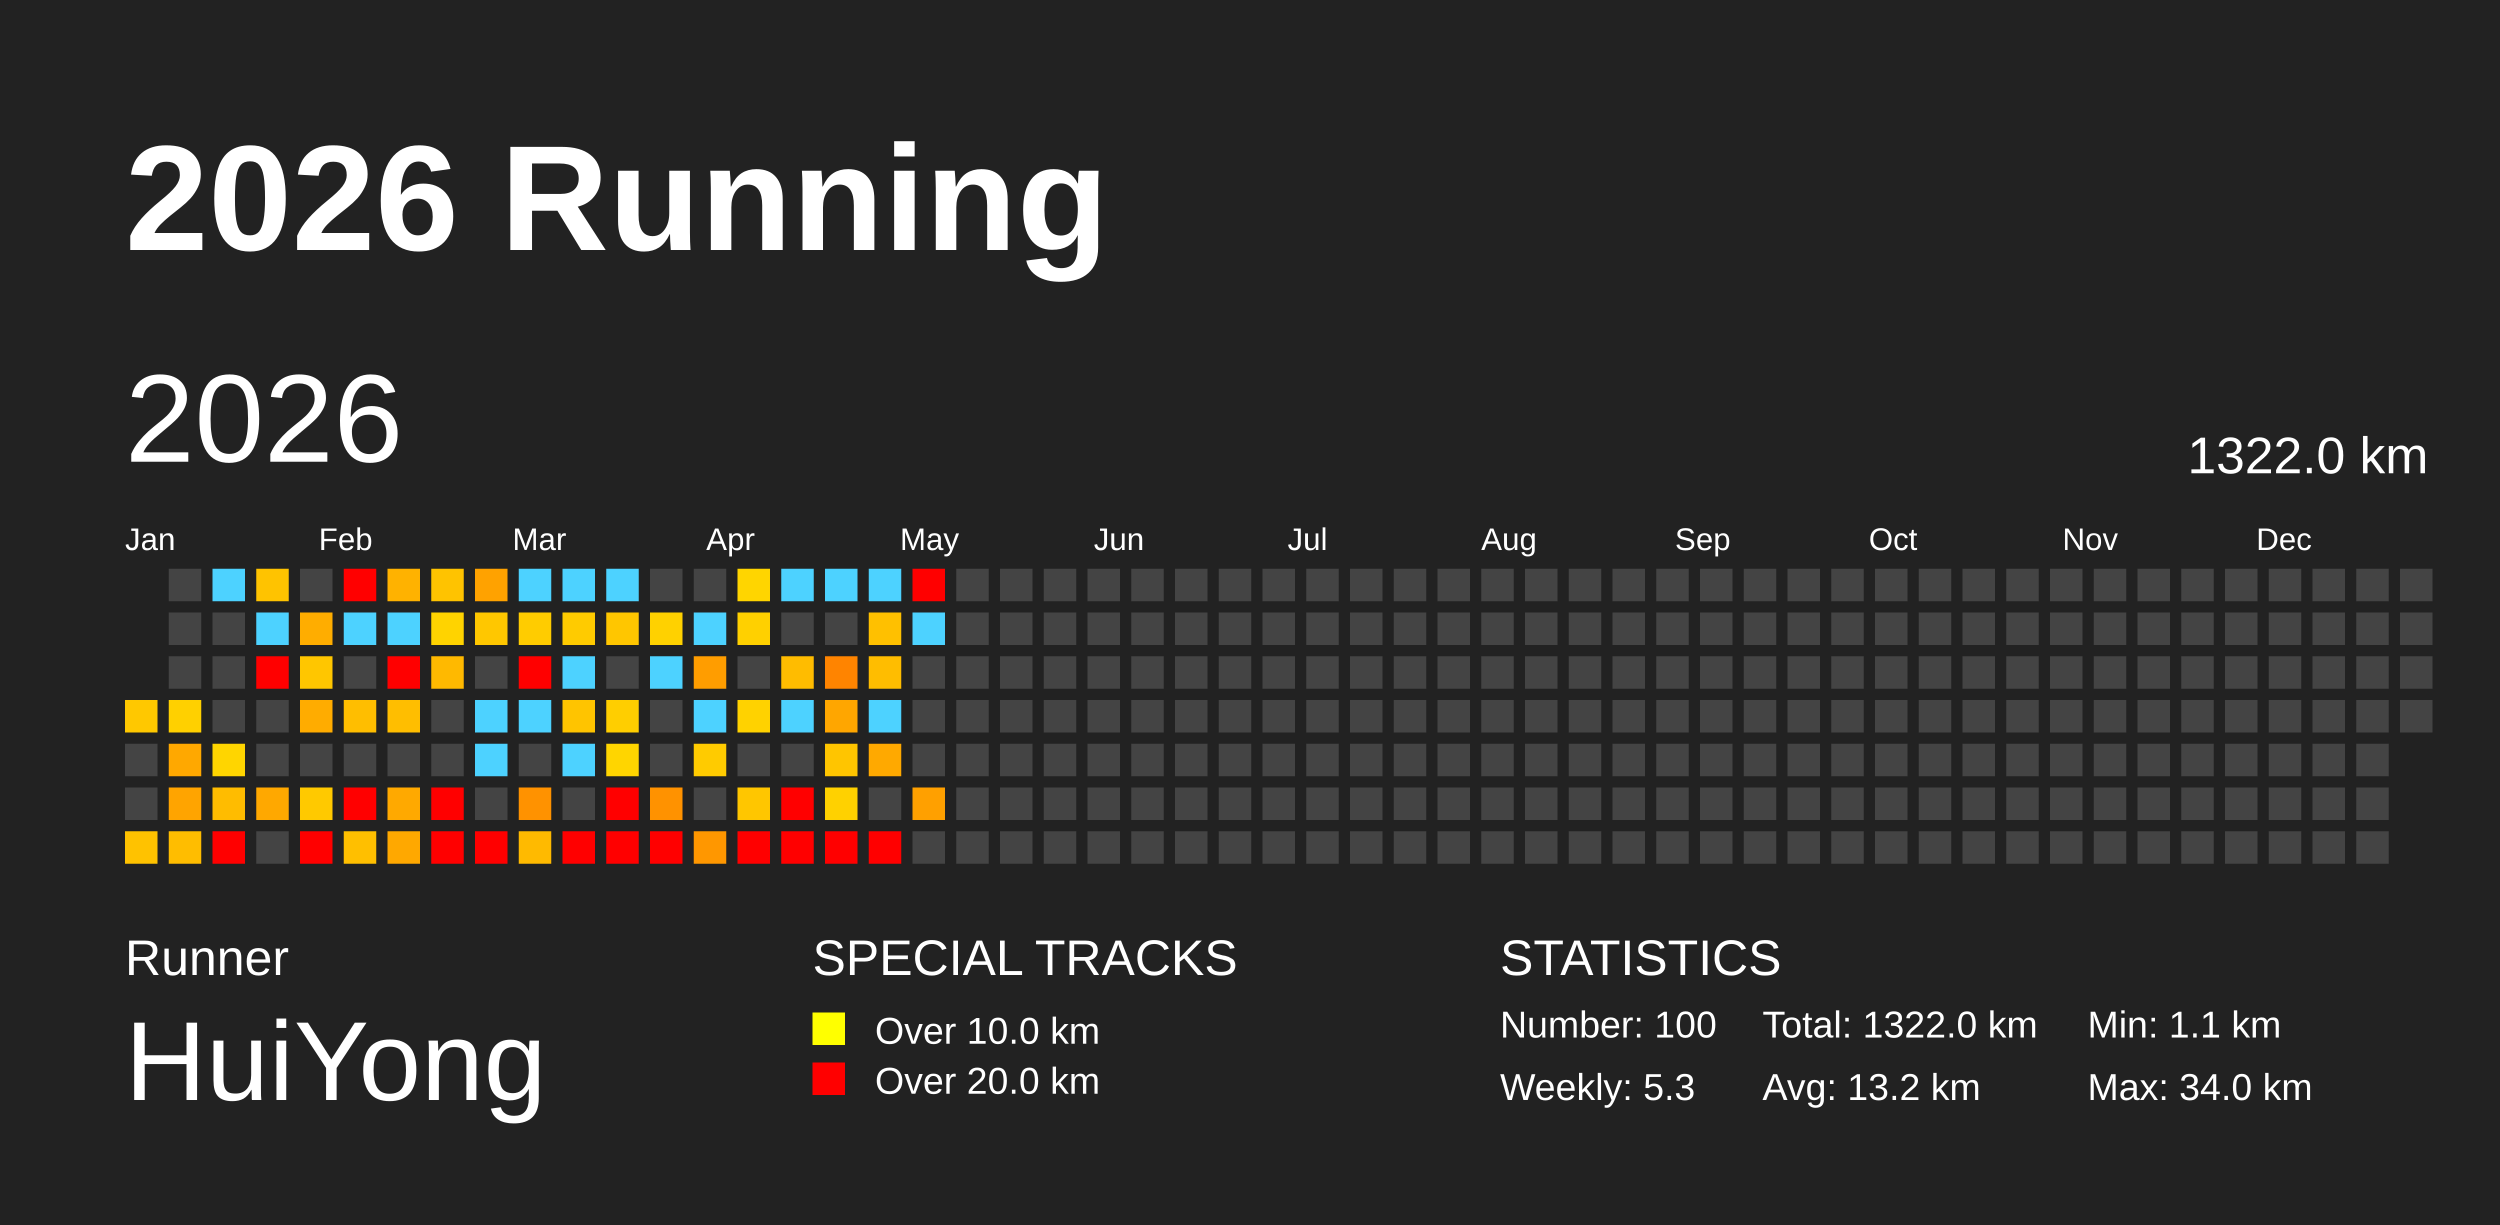
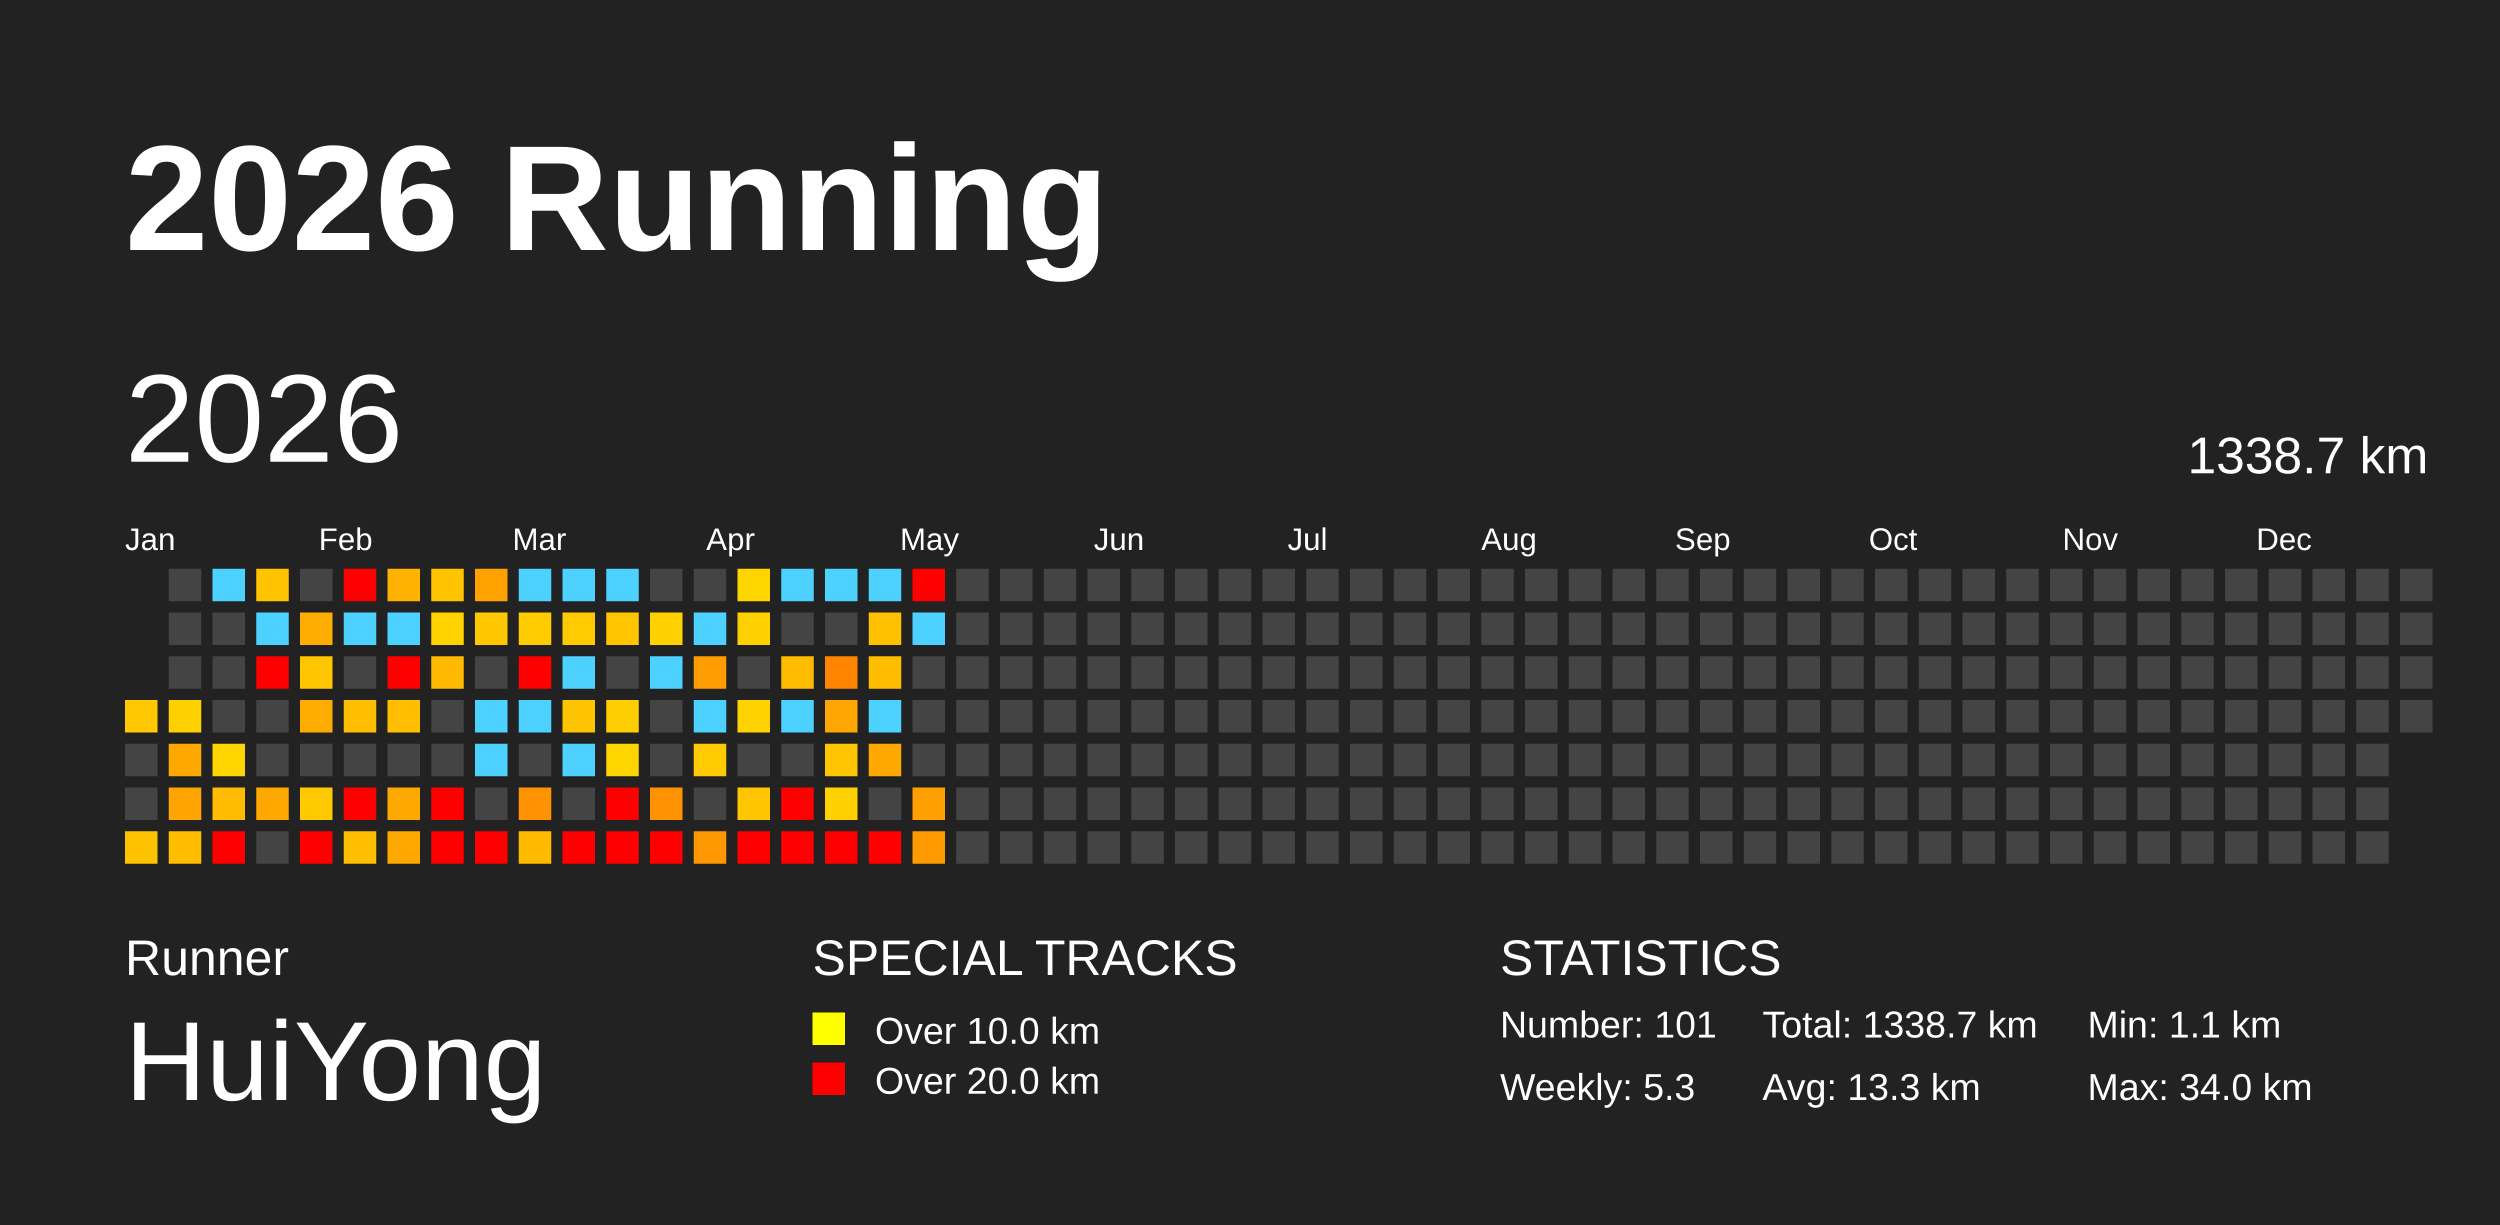
<svg xmlns="http://www.w3.org/2000/svg" baseProfile="full" height="98mm" version="1.1" viewBox="0,0,200,98" width="200mm">
  <defs />
  <rect fill="#222222" height="98" width="200" x="0" y="0" />
  <text fill="#FFFFFF" style="font-size:12px; font-family:Arial; font-weight:bold;" x="10" y="20">2026 Running</text>
  <text fill="#FFFFFF" style="font-size:4px; font-family:Arial" x="10" y="78">Runner</text>
  <text fill="#FFFFFF" style="font-size:9px; font-family:Arial" x="10" y="88">HuiYong</text>
  <text fill="#FFFFFF" style="font-size:4px; font-family:Arial" x="65" y="78">SPECIAL TRACKS</text>
  <rect fill="yellow" height="2.6" width="2.6" x="65" y="81" />
  <text fill="#FFFFFF" style="font-size:3px; font-family:Arial" x="70" y="83.5">Over 10.0 km</text>
  <rect fill="red" height="2.6" width="2.6" x="65" y="85" />
  <text fill="#FFFFFF" style="font-size:3px; font-family:Arial" x="70" y="87.5">Over 20.0 km</text>
  <text fill="#FFFFFF" style="font-size:4px; font-family:Arial" x="120" y="78">STATISTICS</text>
-   <text fill="#FFFFFF" style="font-size:3px; font-family:Arial" x="120" y="83">Number: 100</text>
+   <text fill="#FFFFFF" style="font-size:3px; font-family:Arial" x="120" y="83">Number: 101</text>
  <text fill="#FFFFFF" style="font-size:3px; font-family:Arial" x="120" y="88">Weekly: 5.3</text>
-   <text fill="#FFFFFF" style="font-size:3px; font-family:Arial" x="141" y="83">Total: 1322.0 km</text>
-   <text fill="#FFFFFF" style="font-size:3px; font-family:Arial" x="141" y="88">Avg: 13.2 km</text>
+   <text fill="#FFFFFF" style="font-size:3px; font-family:Arial" x="141" y="83">Total: 1338.7 km</text>
+   <text fill="#FFFFFF" style="font-size:3px; font-family:Arial" x="141" y="88">Avg: 13.3 km</text>
  <text fill="#FFFFFF" style="font-size:3px; font-family:Arial" x="167" y="83">Min: 1.1 km</text>
  <text fill="#FFFFFF" style="font-size:3px; font-family:Arial" x="167" y="88">Max: 34.0 km</text>
  <text dominant-baseline="hanging" fill="#FFFFFF" style="font-size:10.0px; font-family:Arial;" x="10" y="30">2026</text>
-   <text dominant-baseline="hanging" fill="#FFFFFF" style="font-size:4.125px; font-family:Arial;" x="175" y="35">1322.0 km</text>
+   <text dominant-baseline="hanging" fill="#FFFFFF" style="font-size:4.125px; font-family:Arial;" x="175" y="35">1338.7 km</text>
  <text fill="#FFFFFF" style="font-size:2.5px; font-family:Arial" x="10.0" y="44">Jan</text>
  <text fill="#FFFFFF" style="font-size:2.5px; font-family:Arial" x="25.5" y="44">Feb</text>
  <text fill="#FFFFFF" style="font-size:2.5px; font-family:Arial" x="41.0" y="44">Mar</text>
  <text fill="#FFFFFF" style="font-size:2.5px; font-family:Arial" x="56.5" y="44">Apr</text>
  <text fill="#FFFFFF" style="font-size:2.5px; font-family:Arial" x="72.0" y="44">May</text>
  <text fill="#FFFFFF" style="font-size:2.5px; font-family:Arial" x="87.5" y="44">Jun</text>
  <text fill="#FFFFFF" style="font-size:2.5px; font-family:Arial" x="103.0" y="44">Jul</text>
  <text fill="#FFFFFF" style="font-size:2.5px; font-family:Arial" x="118.5" y="44">Aug</text>
  <text fill="#FFFFFF" style="font-size:2.5px; font-family:Arial" x="134.0" y="44">Sep</text>
  <text fill="#FFFFFF" style="font-size:2.5px; font-family:Arial" x="149.5" y="44">Oct</text>
  <text fill="#FFFFFF" style="font-size:2.5px; font-family:Arial" x="165.0" y="44">Nov</text>
  <text fill="#FFFFFF" style="font-size:2.5px; font-family:Arial" x="180.5" y="44">Dec</text>
  <rect fill="#ffc800" height="2.6" width="2.6" x="10.0" y="56.0" />
  <rect fill="#444444" height="2.6" width="2.6" x="10.0" y="59.5" />
  <rect fill="#444444" height="2.6" width="2.6" x="10.0" y="63.0" />
  <rect fill="#ffc200" height="2.6" width="2.6" x="10.0" y="66.5" />
  <rect fill="#444444" height="2.6" width="2.6" x="13.5" y="45.5" />
  <rect fill="#444444" height="2.6" width="2.6" x="13.5" y="49.0" />
  <rect fill="#444444" height="2.6" width="2.6" x="13.5" y="52.5" />
  <rect fill="#ffd000" height="2.6" width="2.6" x="13.5" y="56.0" />
  <rect fill="#ffa800" height="2.6" width="2.6" x="13.5" y="59.5" />
  <rect fill="#ffa400" height="2.6" width="2.6" x="13.5" y="63.0" />
  <rect fill="#ffbd00" height="2.6" width="2.6" x="13.5" y="66.5" />
  <rect fill="#4dd2ff" height="2.6" width="2.6" x="17.0" y="45.5" />
  <rect fill="#444444" height="2.6" width="2.6" x="17.0" y="49.0" />
  <rect fill="#444444" height="2.6" width="2.6" x="17.0" y="52.5" />
  <rect fill="#444444" height="2.6" width="2.6" x="17.0" y="56.0" />
  <rect fill="#ffd500" height="2.6" width="2.6" x="17.0" y="59.5" />
  <rect fill="#ffbc00" height="2.6" width="2.6" x="17.0" y="63.0" />
  <rect fill="red" height="2.6" width="2.6" x="17.0" y="66.5" />
  <rect fill="#ffc300" height="2.6" width="2.6" x="20.5" y="45.5" />
  <rect fill="#4dd2ff" height="2.6" width="2.6" x="20.5" y="49.0" />
  <rect fill="red" height="2.6" width="2.6" x="20.5" y="52.5" />
  <rect fill="#444444" height="2.6" width="2.6" x="20.5" y="56.0" />
  <rect fill="#444444" height="2.6" width="2.6" x="20.5" y="59.5" />
  <rect fill="#ffa800" height="2.6" width="2.6" x="20.5" y="63.0" />
  <rect fill="#444444" height="2.6" width="2.6" x="20.5" y="66.5" />
  <rect fill="#444444" height="2.6" width="2.6" x="24.0" y="45.5" />
  <rect fill="#ffad00" height="2.6" width="2.6" x="24.0" y="49.0" />
  <rect fill="#ffc600" height="2.6" width="2.6" x="24.0" y="52.5" />
  <rect fill="#ffac00" height="2.6" width="2.6" x="24.0" y="56.0" />
  <rect fill="#444444" height="2.6" width="2.6" x="24.0" y="59.5" />
  <rect fill="#ffc900" height="2.6" width="2.6" x="24.0" y="63.0" />
  <rect fill="red" height="2.6" width="2.6" x="24.0" y="66.5" />
  <rect fill="red" height="2.6" width="2.6" x="27.5" y="45.5" />
  <rect fill="#4dd2ff" height="2.6" width="2.6" x="27.5" y="49.0" />
  <rect fill="#444444" height="2.6" width="2.6" x="27.5" y="52.5" />
  <rect fill="#ffbe00" height="2.6" width="2.6" x="27.5" y="56.0" />
  <rect fill="#444444" height="2.6" width="2.6" x="27.5" y="59.5" />
  <rect fill="red" height="2.6" width="2.6" x="27.5" y="63.0" />
  <rect fill="#ffbf00" height="2.6" width="2.6" x="27.5" y="66.5" />
  <rect fill="#ffb200" height="2.6" width="2.6" x="31.0" y="45.5" />
  <rect fill="#4dd2ff" height="2.6" width="2.6" x="31.0" y="49.0" />
  <rect fill="red" height="2.6" width="2.6" x="31.0" y="52.5" />
  <rect fill="#ffbe00" height="2.6" width="2.6" x="31.0" y="56.0" />
  <rect fill="#444444" height="2.6" width="2.6" x="31.0" y="59.5" />
  <rect fill="#ffa900" height="2.6" width="2.6" x="31.0" y="63.0" />
  <rect fill="#ffa800" height="2.6" width="2.6" x="31.0" y="66.5" />
  <rect fill="#ffc300" height="2.6" width="2.6" x="34.5" y="45.5" />
  <rect fill="#ffd300" height="2.6" width="2.6" x="34.5" y="49.0" />
  <rect fill="#ffb900" height="2.6" width="2.6" x="34.5" y="52.5" />
  <rect fill="#444444" height="2.6" width="2.6" x="34.5" y="56.0" />
  <rect fill="#444444" height="2.6" width="2.6" x="34.5" y="59.5" />
  <rect fill="red" height="2.6" width="2.6" x="34.5" y="63.0" />
  <rect fill="red" height="2.6" width="2.6" x="34.5" y="66.5" />
  <rect fill="#ffa200" height="2.6" width="2.6" x="38.0" y="45.5" />
  <rect fill="#ffc700" height="2.6" width="2.6" x="38.0" y="49.0" />
  <rect fill="#444444" height="2.6" width="2.6" x="38.0" y="52.5" />
  <rect fill="#4dd2ff" height="2.6" width="2.6" x="38.0" y="56.0" />
  <rect fill="#4dd2ff" height="2.6" width="2.6" x="38.0" y="59.5" />
  <rect fill="#444444" height="2.6" width="2.6" x="38.0" y="63.0" />
  <rect fill="red" height="2.6" width="2.6" x="38.0" y="66.5" />
  <rect fill="#4dd2ff" height="2.6" width="2.6" x="41.5" y="45.5" />
  <rect fill="#ffcc00" height="2.6" width="2.6" x="41.5" y="49.0" />
  <rect fill="red" height="2.6" width="2.6" x="41.5" y="52.5" />
  <rect fill="#4dd2ff" height="2.6" width="2.6" x="41.5" y="56.0" />
  <rect fill="#444444" height="2.6" width="2.6" x="41.5" y="59.5" />
  <rect fill="#ff9200" height="2.6" width="2.6" x="41.5" y="63.0" />
  <rect fill="#ffba00" height="2.6" width="2.6" x="41.5" y="66.5" />
  <rect fill="#4dd2ff" height="2.6" width="2.6" x="45.0" y="45.5" />
  <rect fill="#ffcb00" height="2.6" width="2.6" x="45.0" y="49.0" />
  <rect fill="#4dd2ff" height="2.6" width="2.6" x="45.0" y="52.5" />
  <rect fill="#ffc400" height="2.6" width="2.6" x="45.0" y="56.0" />
  <rect fill="#4dd2ff" height="2.6" width="2.6" x="45.0" y="59.5" />
  <rect fill="#444444" height="2.6" width="2.6" x="45.0" y="63.0" />
  <rect fill="red" height="2.6" width="2.6" x="45.0" y="66.5" />
  <rect fill="#4dd2ff" height="2.6" width="2.6" x="48.5" y="45.5" />
  <rect fill="#ffc600" height="2.6" width="2.6" x="48.5" y="49.0" />
  <rect fill="#444444" height="2.6" width="2.6" x="48.5" y="52.5" />
  <rect fill="#ffce00" height="2.6" width="2.6" x="48.5" y="56.0" />
  <rect fill="#ffd500" height="2.6" width="2.6" x="48.5" y="59.5" />
  <rect fill="red" height="2.6" width="2.6" x="48.5" y="63.0" />
  <rect fill="red" height="2.6" width="2.6" x="48.5" y="66.5" />
  <rect fill="#444444" height="2.6" width="2.6" x="52.0" y="45.5" />
  <rect fill="#ffd100" height="2.6" width="2.6" x="52.0" y="49.0" />
  <rect fill="#4dd2ff" height="2.6" width="2.6" x="52.0" y="52.5" />
  <rect fill="#444444" height="2.6" width="2.6" x="52.0" y="56.0" />
  <rect fill="#444444" height="2.6" width="2.6" x="52.0" y="59.5" />
  <rect fill="#ff9200" height="2.6" width="2.6" x="52.0" y="63.0" />
  <rect fill="red" height="2.6" width="2.6" x="52.0" y="66.5" />
  <rect fill="#444444" height="2.6" width="2.6" x="55.5" y="45.5" />
  <rect fill="#4dd2ff" height="2.6" width="2.6" x="55.5" y="49.0" />
  <rect fill="#ff9d00" height="2.6" width="2.6" x="55.5" y="52.5" />
  <rect fill="#4dd2ff" height="2.6" width="2.6" x="55.5" y="56.0" />
  <rect fill="#ffcb00" height="2.6" width="2.6" x="55.5" y="59.5" />
  <rect fill="#444444" height="2.6" width="2.6" x="55.5" y="63.0" />
  <rect fill="#ff9700" height="2.6" width="2.6" x="55.5" y="66.5" />
  <rect fill="#ffd500" height="2.6" width="2.6" x="59.0" y="45.5" />
  <rect fill="#ffd000" height="2.6" width="2.6" x="59.0" y="49.0" />
  <rect fill="#444444" height="2.6" width="2.6" x="59.0" y="52.5" />
  <rect fill="#ffd200" height="2.6" width="2.6" x="59.0" y="56.0" />
  <rect fill="#444444" height="2.6" width="2.6" x="59.0" y="59.5" />
  <rect fill="#ffc600" height="2.6" width="2.6" x="59.0" y="63.0" />
  <rect fill="red" height="2.6" width="2.6" x="59.0" y="66.5" />
  <rect fill="#4dd2ff" height="2.6" width="2.6" x="62.5" y="45.5" />
  <rect fill="#444444" height="2.6" width="2.6" x="62.5" y="49.0" />
  <rect fill="#ffbc00" height="2.6" width="2.6" x="62.5" y="52.5" />
  <rect fill="#4dd2ff" height="2.6" width="2.6" x="62.5" y="56.0" />
  <rect fill="#444444" height="2.6" width="2.6" x="62.5" y="59.5" />
  <rect fill="red" height="2.6" width="2.6" x="62.5" y="63.0" />
  <rect fill="red" height="2.6" width="2.6" x="62.5" y="66.5" />
  <rect fill="#4dd2ff" height="2.6" width="2.6" x="66.0" y="45.5" />
  <rect fill="#444444" height="2.6" width="2.6" x="66.0" y="49.0" />
  <rect fill="#ff8400" height="2.6" width="2.6" x="66.0" y="52.5" />
  <rect fill="#ffa600" height="2.6" width="2.6" x="66.0" y="56.0" />
  <rect fill="#ffc500" height="2.6" width="2.6" x="66.0" y="59.5" />
  <rect fill="#ffd100" height="2.6" width="2.6" x="66.0" y="63.0" />
  <rect fill="red" height="2.6" width="2.6" x="66.0" y="66.5" />
  <rect fill="#4dd2ff" height="2.6" width="2.6" x="69.5" y="45.5" />
  <rect fill="#ffc000" height="2.6" width="2.6" x="69.5" y="49.0" />
  <rect fill="#ffbd00" height="2.6" width="2.6" x="69.5" y="52.5" />
  <rect fill="#4dd2ff" height="2.6" width="2.6" x="69.5" y="56.0" />
  <rect fill="#ffa900" height="2.6" width="2.6" x="69.5" y="59.5" />
  <rect fill="#444444" height="2.6" width="2.6" x="69.5" y="63.0" />
  <rect fill="red" height="2.6" width="2.6" x="69.5" y="66.5" />
  <rect fill="red" height="2.6" width="2.6" x="73.0" y="45.5" />
  <rect fill="#4dd2ff" height="2.6" width="2.6" x="73.0" y="49.0" />
  <rect fill="#444444" height="2.6" width="2.6" x="73.0" y="52.5" />
  <rect fill="#444444" height="2.6" width="2.6" x="73.0" y="56.0" />
  <rect fill="#444444" height="2.6" width="2.6" x="73.0" y="59.5" />
  <rect fill="#ffa000" height="2.6" width="2.6" x="73.0" y="63.0" />
-   <rect fill="#444444" height="2.6" width="2.6" x="73.0" y="66.5" />
+   <rect fill="#ff9a00" height="2.6" width="2.6" x="73.0" y="66.5" />
  <rect fill="#444444" height="2.6" width="2.6" x="76.5" y="45.5" />
  <rect fill="#444444" height="2.6" width="2.6" x="76.5" y="49.0" />
  <rect fill="#444444" height="2.6" width="2.6" x="76.5" y="52.5" />
  <rect fill="#444444" height="2.6" width="2.6" x="76.5" y="56.0" />
  <rect fill="#444444" height="2.6" width="2.6" x="76.5" y="59.5" />
  <rect fill="#444444" height="2.6" width="2.6" x="76.5" y="63.0" />
  <rect fill="#444444" height="2.6" width="2.6" x="76.5" y="66.5" />
  <rect fill="#444444" height="2.6" width="2.6" x="80.0" y="45.5" />
  <rect fill="#444444" height="2.6" width="2.6" x="80.0" y="49.0" />
  <rect fill="#444444" height="2.6" width="2.6" x="80.0" y="52.5" />
  <rect fill="#444444" height="2.6" width="2.6" x="80.0" y="56.0" />
  <rect fill="#444444" height="2.6" width="2.6" x="80.0" y="59.5" />
  <rect fill="#444444" height="2.6" width="2.6" x="80.0" y="63.0" />
  <rect fill="#444444" height="2.6" width="2.6" x="80.0" y="66.5" />
  <rect fill="#444444" height="2.6" width="2.6" x="83.5" y="45.5" />
  <rect fill="#444444" height="2.6" width="2.6" x="83.5" y="49.0" />
  <rect fill="#444444" height="2.6" width="2.6" x="83.5" y="52.5" />
  <rect fill="#444444" height="2.6" width="2.6" x="83.5" y="56.0" />
  <rect fill="#444444" height="2.6" width="2.6" x="83.5" y="59.5" />
  <rect fill="#444444" height="2.6" width="2.6" x="83.5" y="63.0" />
  <rect fill="#444444" height="2.6" width="2.6" x="83.5" y="66.5" />
  <rect fill="#444444" height="2.6" width="2.6" x="87.0" y="45.5" />
  <rect fill="#444444" height="2.6" width="2.6" x="87.0" y="49.0" />
  <rect fill="#444444" height="2.6" width="2.6" x="87.0" y="52.5" />
  <rect fill="#444444" height="2.6" width="2.6" x="87.0" y="56.0" />
  <rect fill="#444444" height="2.6" width="2.6" x="87.0" y="59.5" />
  <rect fill="#444444" height="2.6" width="2.6" x="87.0" y="63.0" />
  <rect fill="#444444" height="2.6" width="2.6" x="87.0" y="66.5" />
  <rect fill="#444444" height="2.6" width="2.6" x="90.5" y="45.5" />
  <rect fill="#444444" height="2.6" width="2.6" x="90.5" y="49.0" />
  <rect fill="#444444" height="2.6" width="2.6" x="90.5" y="52.5" />
  <rect fill="#444444" height="2.6" width="2.6" x="90.5" y="56.0" />
  <rect fill="#444444" height="2.6" width="2.6" x="90.5" y="59.5" />
  <rect fill="#444444" height="2.6" width="2.6" x="90.5" y="63.0" />
  <rect fill="#444444" height="2.6" width="2.6" x="90.5" y="66.5" />
  <rect fill="#444444" height="2.6" width="2.6" x="94.0" y="45.5" />
  <rect fill="#444444" height="2.6" width="2.6" x="94.0" y="49.0" />
  <rect fill="#444444" height="2.6" width="2.6" x="94.0" y="52.5" />
  <rect fill="#444444" height="2.6" width="2.6" x="94.0" y="56.0" />
  <rect fill="#444444" height="2.6" width="2.6" x="94.0" y="59.5" />
  <rect fill="#444444" height="2.6" width="2.6" x="94.0" y="63.0" />
  <rect fill="#444444" height="2.6" width="2.6" x="94.0" y="66.5" />
  <rect fill="#444444" height="2.6" width="2.6" x="97.5" y="45.5" />
  <rect fill="#444444" height="2.6" width="2.6" x="97.5" y="49.0" />
  <rect fill="#444444" height="2.6" width="2.6" x="97.5" y="52.5" />
  <rect fill="#444444" height="2.6" width="2.6" x="97.5" y="56.0" />
  <rect fill="#444444" height="2.6" width="2.6" x="97.5" y="59.5" />
  <rect fill="#444444" height="2.6" width="2.6" x="97.5" y="63.0" />
  <rect fill="#444444" height="2.6" width="2.6" x="97.5" y="66.5" />
  <rect fill="#444444" height="2.6" width="2.6" x="101.0" y="45.5" />
  <rect fill="#444444" height="2.6" width="2.6" x="101.0" y="49.0" />
  <rect fill="#444444" height="2.6" width="2.6" x="101.0" y="52.5" />
  <rect fill="#444444" height="2.6" width="2.6" x="101.0" y="56.0" />
  <rect fill="#444444" height="2.6" width="2.6" x="101.0" y="59.5" />
  <rect fill="#444444" height="2.6" width="2.6" x="101.0" y="63.0" />
  <rect fill="#444444" height="2.6" width="2.6" x="101.0" y="66.5" />
  <rect fill="#444444" height="2.6" width="2.6" x="104.5" y="45.5" />
  <rect fill="#444444" height="2.6" width="2.6" x="104.5" y="49.0" />
  <rect fill="#444444" height="2.6" width="2.6" x="104.5" y="52.5" />
  <rect fill="#444444" height="2.6" width="2.6" x="104.5" y="56.0" />
  <rect fill="#444444" height="2.6" width="2.6" x="104.5" y="59.5" />
  <rect fill="#444444" height="2.6" width="2.6" x="104.5" y="63.0" />
  <rect fill="#444444" height="2.6" width="2.6" x="104.5" y="66.5" />
  <rect fill="#444444" height="2.6" width="2.6" x="108.0" y="45.5" />
  <rect fill="#444444" height="2.6" width="2.6" x="108.0" y="49.0" />
  <rect fill="#444444" height="2.6" width="2.6" x="108.0" y="52.5" />
  <rect fill="#444444" height="2.6" width="2.6" x="108.0" y="56.0" />
  <rect fill="#444444" height="2.6" width="2.6" x="108.0" y="59.5" />
  <rect fill="#444444" height="2.6" width="2.6" x="108.0" y="63.0" />
  <rect fill="#444444" height="2.6" width="2.6" x="108.0" y="66.5" />
  <rect fill="#444444" height="2.6" width="2.6" x="111.5" y="45.5" />
  <rect fill="#444444" height="2.6" width="2.6" x="111.5" y="49.0" />
  <rect fill="#444444" height="2.6" width="2.6" x="111.5" y="52.5" />
  <rect fill="#444444" height="2.6" width="2.6" x="111.5" y="56.0" />
  <rect fill="#444444" height="2.6" width="2.6" x="111.5" y="59.5" />
  <rect fill="#444444" height="2.6" width="2.6" x="111.5" y="63.0" />
  <rect fill="#444444" height="2.6" width="2.6" x="111.5" y="66.5" />
  <rect fill="#444444" height="2.6" width="2.6" x="115.0" y="45.5" />
  <rect fill="#444444" height="2.6" width="2.6" x="115.0" y="49.0" />
  <rect fill="#444444" height="2.6" width="2.6" x="115.0" y="52.5" />
  <rect fill="#444444" height="2.6" width="2.6" x="115.0" y="56.0" />
  <rect fill="#444444" height="2.6" width="2.6" x="115.0" y="59.5" />
  <rect fill="#444444" height="2.6" width="2.6" x="115.0" y="63.0" />
  <rect fill="#444444" height="2.6" width="2.6" x="115.0" y="66.5" />
  <rect fill="#444444" height="2.6" width="2.6" x="118.5" y="45.5" />
  <rect fill="#444444" height="2.6" width="2.6" x="118.5" y="49.0" />
  <rect fill="#444444" height="2.6" width="2.6" x="118.5" y="52.5" />
  <rect fill="#444444" height="2.6" width="2.6" x="118.5" y="56.0" />
  <rect fill="#444444" height="2.6" width="2.6" x="118.5" y="59.5" />
  <rect fill="#444444" height="2.6" width="2.6" x="118.5" y="63.0" />
  <rect fill="#444444" height="2.6" width="2.6" x="118.5" y="66.5" />
  <rect fill="#444444" height="2.6" width="2.6" x="122.0" y="45.5" />
  <rect fill="#444444" height="2.6" width="2.6" x="122.0" y="49.0" />
  <rect fill="#444444" height="2.6" width="2.6" x="122.0" y="52.5" />
  <rect fill="#444444" height="2.6" width="2.6" x="122.0" y="56.0" />
  <rect fill="#444444" height="2.6" width="2.6" x="122.0" y="59.5" />
  <rect fill="#444444" height="2.6" width="2.6" x="122.0" y="63.0" />
  <rect fill="#444444" height="2.6" width="2.6" x="122.0" y="66.5" />
  <rect fill="#444444" height="2.6" width="2.6" x="125.5" y="45.5" />
  <rect fill="#444444" height="2.6" width="2.6" x="125.5" y="49.0" />
  <rect fill="#444444" height="2.6" width="2.6" x="125.5" y="52.5" />
  <rect fill="#444444" height="2.6" width="2.6" x="125.5" y="56.0" />
  <rect fill="#444444" height="2.6" width="2.6" x="125.5" y="59.5" />
  <rect fill="#444444" height="2.6" width="2.6" x="125.5" y="63.0" />
  <rect fill="#444444" height="2.6" width="2.6" x="125.5" y="66.5" />
  <rect fill="#444444" height="2.6" width="2.6" x="129.0" y="45.5" />
  <rect fill="#444444" height="2.6" width="2.6" x="129.0" y="49.0" />
  <rect fill="#444444" height="2.6" width="2.6" x="129.0" y="52.5" />
  <rect fill="#444444" height="2.6" width="2.6" x="129.0" y="56.0" />
  <rect fill="#444444" height="2.6" width="2.6" x="129.0" y="59.5" />
  <rect fill="#444444" height="2.6" width="2.6" x="129.0" y="63.0" />
  <rect fill="#444444" height="2.6" width="2.6" x="129.0" y="66.5" />
  <rect fill="#444444" height="2.6" width="2.6" x="132.5" y="45.5" />
  <rect fill="#444444" height="2.6" width="2.6" x="132.5" y="49.0" />
  <rect fill="#444444" height="2.6" width="2.6" x="132.5" y="52.5" />
  <rect fill="#444444" height="2.6" width="2.6" x="132.5" y="56.0" />
  <rect fill="#444444" height="2.6" width="2.6" x="132.5" y="59.5" />
  <rect fill="#444444" height="2.6" width="2.6" x="132.5" y="63.0" />
  <rect fill="#444444" height="2.6" width="2.6" x="132.5" y="66.5" />
  <rect fill="#444444" height="2.6" width="2.6" x="136.0" y="45.5" />
  <rect fill="#444444" height="2.6" width="2.6" x="136.0" y="49.0" />
  <rect fill="#444444" height="2.6" width="2.6" x="136.0" y="52.5" />
  <rect fill="#444444" height="2.6" width="2.6" x="136.0" y="56.0" />
  <rect fill="#444444" height="2.6" width="2.6" x="136.0" y="59.5" />
  <rect fill="#444444" height="2.6" width="2.6" x="136.0" y="63.0" />
  <rect fill="#444444" height="2.6" width="2.6" x="136.0" y="66.5" />
  <rect fill="#444444" height="2.6" width="2.6" x="139.5" y="45.5" />
  <rect fill="#444444" height="2.6" width="2.6" x="139.5" y="49.0" />
  <rect fill="#444444" height="2.6" width="2.6" x="139.5" y="52.5" />
  <rect fill="#444444" height="2.6" width="2.6" x="139.5" y="56.0" />
  <rect fill="#444444" height="2.6" width="2.6" x="139.5" y="59.5" />
  <rect fill="#444444" height="2.6" width="2.6" x="139.5" y="63.0" />
  <rect fill="#444444" height="2.6" width="2.6" x="139.5" y="66.5" />
  <rect fill="#444444" height="2.6" width="2.6" x="143.0" y="45.5" />
  <rect fill="#444444" height="2.6" width="2.6" x="143.0" y="49.0" />
  <rect fill="#444444" height="2.6" width="2.6" x="143.0" y="52.5" />
  <rect fill="#444444" height="2.6" width="2.6" x="143.0" y="56.0" />
  <rect fill="#444444" height="2.6" width="2.6" x="143.0" y="59.5" />
  <rect fill="#444444" height="2.6" width="2.6" x="143.0" y="63.0" />
  <rect fill="#444444" height="2.6" width="2.6" x="143.0" y="66.5" />
  <rect fill="#444444" height="2.6" width="2.6" x="146.5" y="45.5" />
  <rect fill="#444444" height="2.6" width="2.6" x="146.5" y="49.0" />
  <rect fill="#444444" height="2.6" width="2.6" x="146.5" y="52.5" />
  <rect fill="#444444" height="2.6" width="2.6" x="146.5" y="56.0" />
  <rect fill="#444444" height="2.6" width="2.6" x="146.5" y="59.5" />
  <rect fill="#444444" height="2.6" width="2.6" x="146.5" y="63.0" />
  <rect fill="#444444" height="2.6" width="2.6" x="146.5" y="66.5" />
  <rect fill="#444444" height="2.6" width="2.6" x="150.0" y="45.5" />
  <rect fill="#444444" height="2.6" width="2.6" x="150.0" y="49.0" />
  <rect fill="#444444" height="2.6" width="2.6" x="150.0" y="52.5" />
  <rect fill="#444444" height="2.6" width="2.6" x="150.0" y="56.0" />
  <rect fill="#444444" height="2.6" width="2.6" x="150.0" y="59.5" />
  <rect fill="#444444" height="2.6" width="2.6" x="150.0" y="63.0" />
  <rect fill="#444444" height="2.6" width="2.6" x="150.0" y="66.5" />
  <rect fill="#444444" height="2.6" width="2.6" x="153.5" y="45.5" />
  <rect fill="#444444" height="2.6" width="2.6" x="153.5" y="49.0" />
  <rect fill="#444444" height="2.6" width="2.6" x="153.5" y="52.5" />
  <rect fill="#444444" height="2.6" width="2.6" x="153.5" y="56.0" />
  <rect fill="#444444" height="2.6" width="2.6" x="153.5" y="59.5" />
  <rect fill="#444444" height="2.6" width="2.6" x="153.5" y="63.0" />
  <rect fill="#444444" height="2.6" width="2.6" x="153.5" y="66.5" />
  <rect fill="#444444" height="2.6" width="2.6" x="157.0" y="45.5" />
  <rect fill="#444444" height="2.6" width="2.6" x="157.0" y="49.0" />
  <rect fill="#444444" height="2.6" width="2.6" x="157.0" y="52.5" />
  <rect fill="#444444" height="2.6" width="2.6" x="157.0" y="56.0" />
  <rect fill="#444444" height="2.6" width="2.6" x="157.0" y="59.5" />
  <rect fill="#444444" height="2.6" width="2.6" x="157.0" y="63.0" />
  <rect fill="#444444" height="2.6" width="2.6" x="157.0" y="66.5" />
  <rect fill="#444444" height="2.6" width="2.6" x="160.5" y="45.5" />
  <rect fill="#444444" height="2.6" width="2.6" x="160.5" y="49.0" />
  <rect fill="#444444" height="2.6" width="2.6" x="160.5" y="52.5" />
  <rect fill="#444444" height="2.6" width="2.6" x="160.5" y="56.0" />
  <rect fill="#444444" height="2.6" width="2.6" x="160.5" y="59.5" />
  <rect fill="#444444" height="2.6" width="2.6" x="160.5" y="63.0" />
  <rect fill="#444444" height="2.6" width="2.6" x="160.5" y="66.5" />
  <rect fill="#444444" height="2.6" width="2.6" x="164.0" y="45.5" />
  <rect fill="#444444" height="2.6" width="2.6" x="164.0" y="49.0" />
  <rect fill="#444444" height="2.6" width="2.6" x="164.0" y="52.5" />
  <rect fill="#444444" height="2.6" width="2.6" x="164.0" y="56.0" />
  <rect fill="#444444" height="2.6" width="2.6" x="164.0" y="59.5" />
  <rect fill="#444444" height="2.6" width="2.6" x="164.0" y="63.0" />
  <rect fill="#444444" height="2.6" width="2.6" x="164.0" y="66.5" />
  <rect fill="#444444" height="2.6" width="2.6" x="167.5" y="45.5" />
  <rect fill="#444444" height="2.6" width="2.6" x="167.5" y="49.0" />
  <rect fill="#444444" height="2.6" width="2.6" x="167.5" y="52.5" />
  <rect fill="#444444" height="2.6" width="2.6" x="167.5" y="56.0" />
  <rect fill="#444444" height="2.6" width="2.6" x="167.5" y="59.5" />
  <rect fill="#444444" height="2.6" width="2.6" x="167.5" y="63.0" />
  <rect fill="#444444" height="2.6" width="2.6" x="167.5" y="66.5" />
  <rect fill="#444444" height="2.6" width="2.6" x="171.0" y="45.5" />
  <rect fill="#444444" height="2.6" width="2.6" x="171.0" y="49.0" />
  <rect fill="#444444" height="2.6" width="2.6" x="171.0" y="52.5" />
  <rect fill="#444444" height="2.6" width="2.6" x="171.0" y="56.0" />
  <rect fill="#444444" height="2.6" width="2.6" x="171.0" y="59.5" />
  <rect fill="#444444" height="2.6" width="2.6" x="171.0" y="63.0" />
  <rect fill="#444444" height="2.6" width="2.6" x="171.0" y="66.5" />
  <rect fill="#444444" height="2.6" width="2.6" x="174.5" y="45.5" />
  <rect fill="#444444" height="2.6" width="2.6" x="174.5" y="49.0" />
  <rect fill="#444444" height="2.6" width="2.6" x="174.5" y="52.5" />
  <rect fill="#444444" height="2.6" width="2.6" x="174.5" y="56.0" />
  <rect fill="#444444" height="2.6" width="2.6" x="174.5" y="59.5" />
  <rect fill="#444444" height="2.6" width="2.6" x="174.5" y="63.0" />
  <rect fill="#444444" height="2.6" width="2.6" x="174.5" y="66.5" />
  <rect fill="#444444" height="2.6" width="2.6" x="178.0" y="45.5" />
  <rect fill="#444444" height="2.6" width="2.6" x="178.0" y="49.0" />
  <rect fill="#444444" height="2.6" width="2.6" x="178.0" y="52.5" />
  <rect fill="#444444" height="2.6" width="2.6" x="178.0" y="56.0" />
  <rect fill="#444444" height="2.6" width="2.6" x="178.0" y="59.5" />
  <rect fill="#444444" height="2.6" width="2.6" x="178.0" y="63.0" />
  <rect fill="#444444" height="2.6" width="2.6" x="178.0" y="66.5" />
  <rect fill="#444444" height="2.6" width="2.6" x="181.5" y="45.5" />
  <rect fill="#444444" height="2.6" width="2.6" x="181.5" y="49.0" />
  <rect fill="#444444" height="2.6" width="2.6" x="181.5" y="52.5" />
  <rect fill="#444444" height="2.6" width="2.6" x="181.5" y="56.0" />
  <rect fill="#444444" height="2.6" width="2.6" x="181.5" y="59.5" />
  <rect fill="#444444" height="2.6" width="2.6" x="181.5" y="63.0" />
  <rect fill="#444444" height="2.6" width="2.6" x="181.5" y="66.5" />
  <rect fill="#444444" height="2.6" width="2.6" x="185.0" y="45.5" />
  <rect fill="#444444" height="2.6" width="2.6" x="185.0" y="49.0" />
  <rect fill="#444444" height="2.6" width="2.6" x="185.0" y="52.5" />
  <rect fill="#444444" height="2.6" width="2.6" x="185.0" y="56.0" />
  <rect fill="#444444" height="2.6" width="2.6" x="185.0" y="59.5" />
  <rect fill="#444444" height="2.6" width="2.6" x="185.0" y="63.0" />
  <rect fill="#444444" height="2.6" width="2.6" x="185.0" y="66.5" />
  <rect fill="#444444" height="2.6" width="2.6" x="188.5" y="45.5" />
  <rect fill="#444444" height="2.6" width="2.6" x="188.5" y="49.0" />
  <rect fill="#444444" height="2.6" width="2.6" x="188.5" y="52.5" />
  <rect fill="#444444" height="2.6" width="2.6" x="188.5" y="56.0" />
  <rect fill="#444444" height="2.6" width="2.6" x="188.5" y="59.5" />
  <rect fill="#444444" height="2.6" width="2.6" x="188.5" y="63.0" />
  <rect fill="#444444" height="2.6" width="2.6" x="188.5" y="66.5" />
  <rect fill="#444444" height="2.6" width="2.6" x="192.0" y="45.5" />
  <rect fill="#444444" height="2.6" width="2.6" x="192.0" y="49.0" />
  <rect fill="#444444" height="2.6" width="2.6" x="192.0" y="52.5" />
  <rect fill="#444444" height="2.6" width="2.6" x="192.0" y="56.0" />
</svg>
